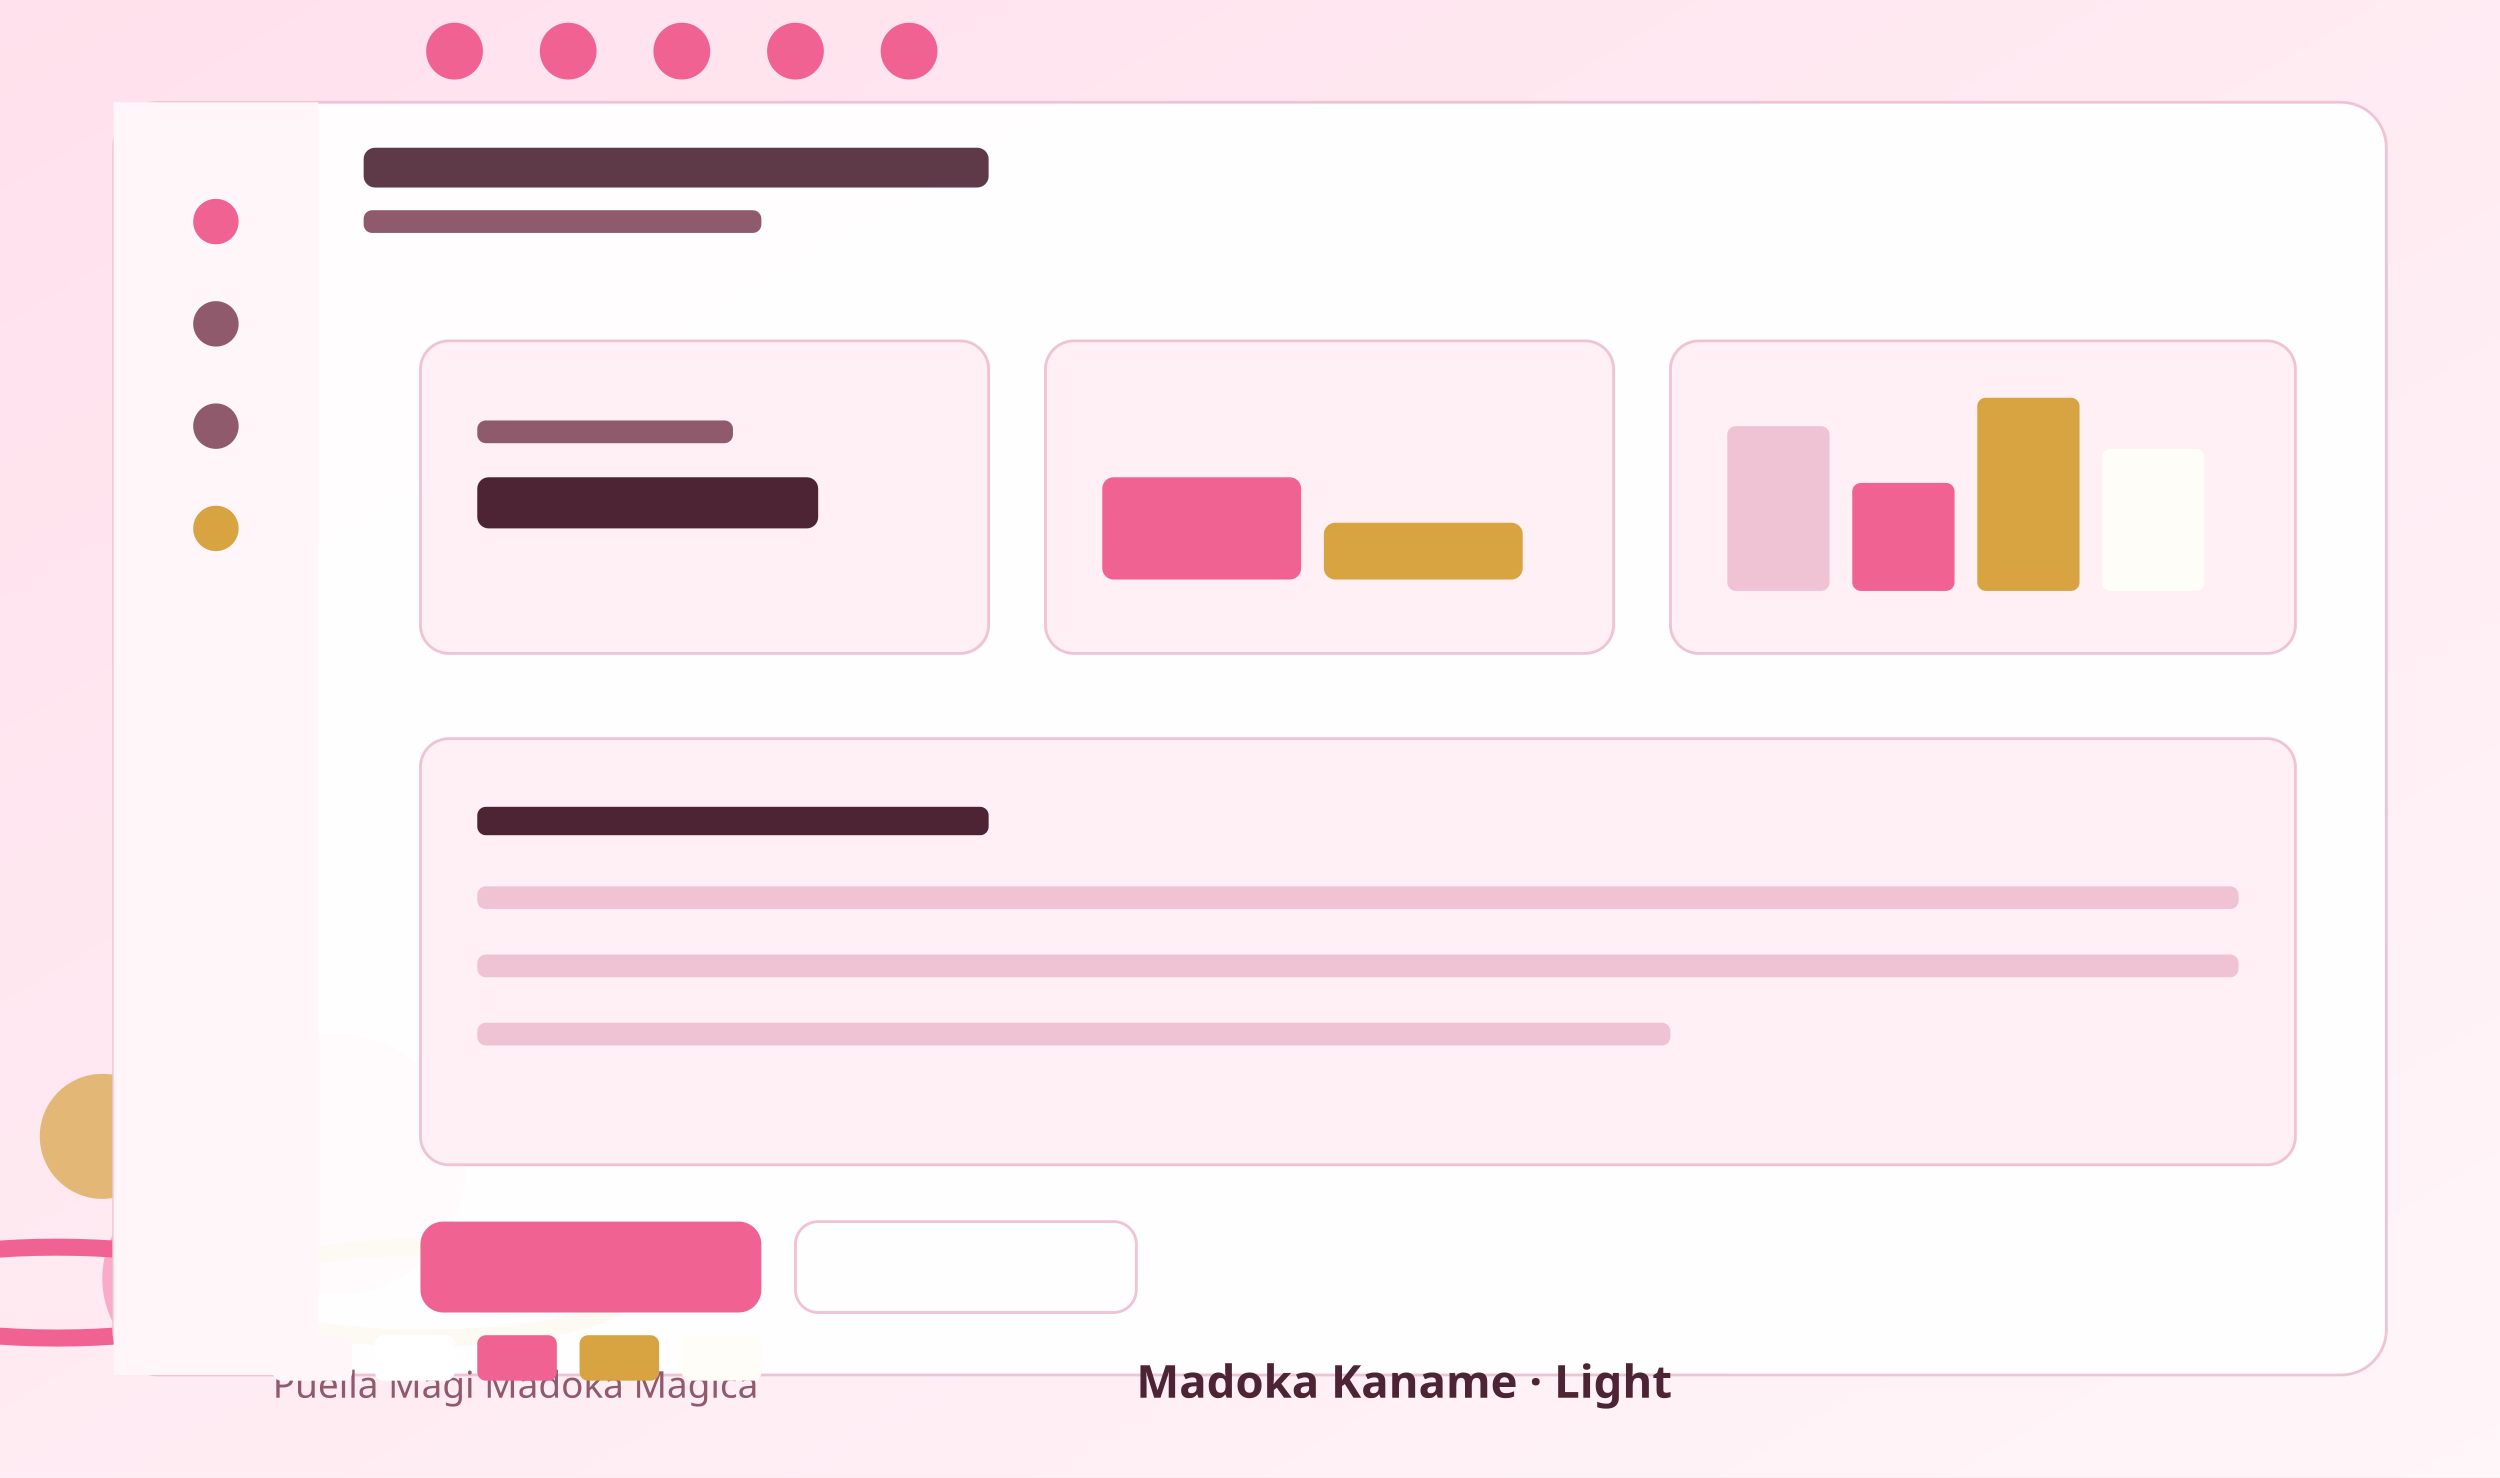
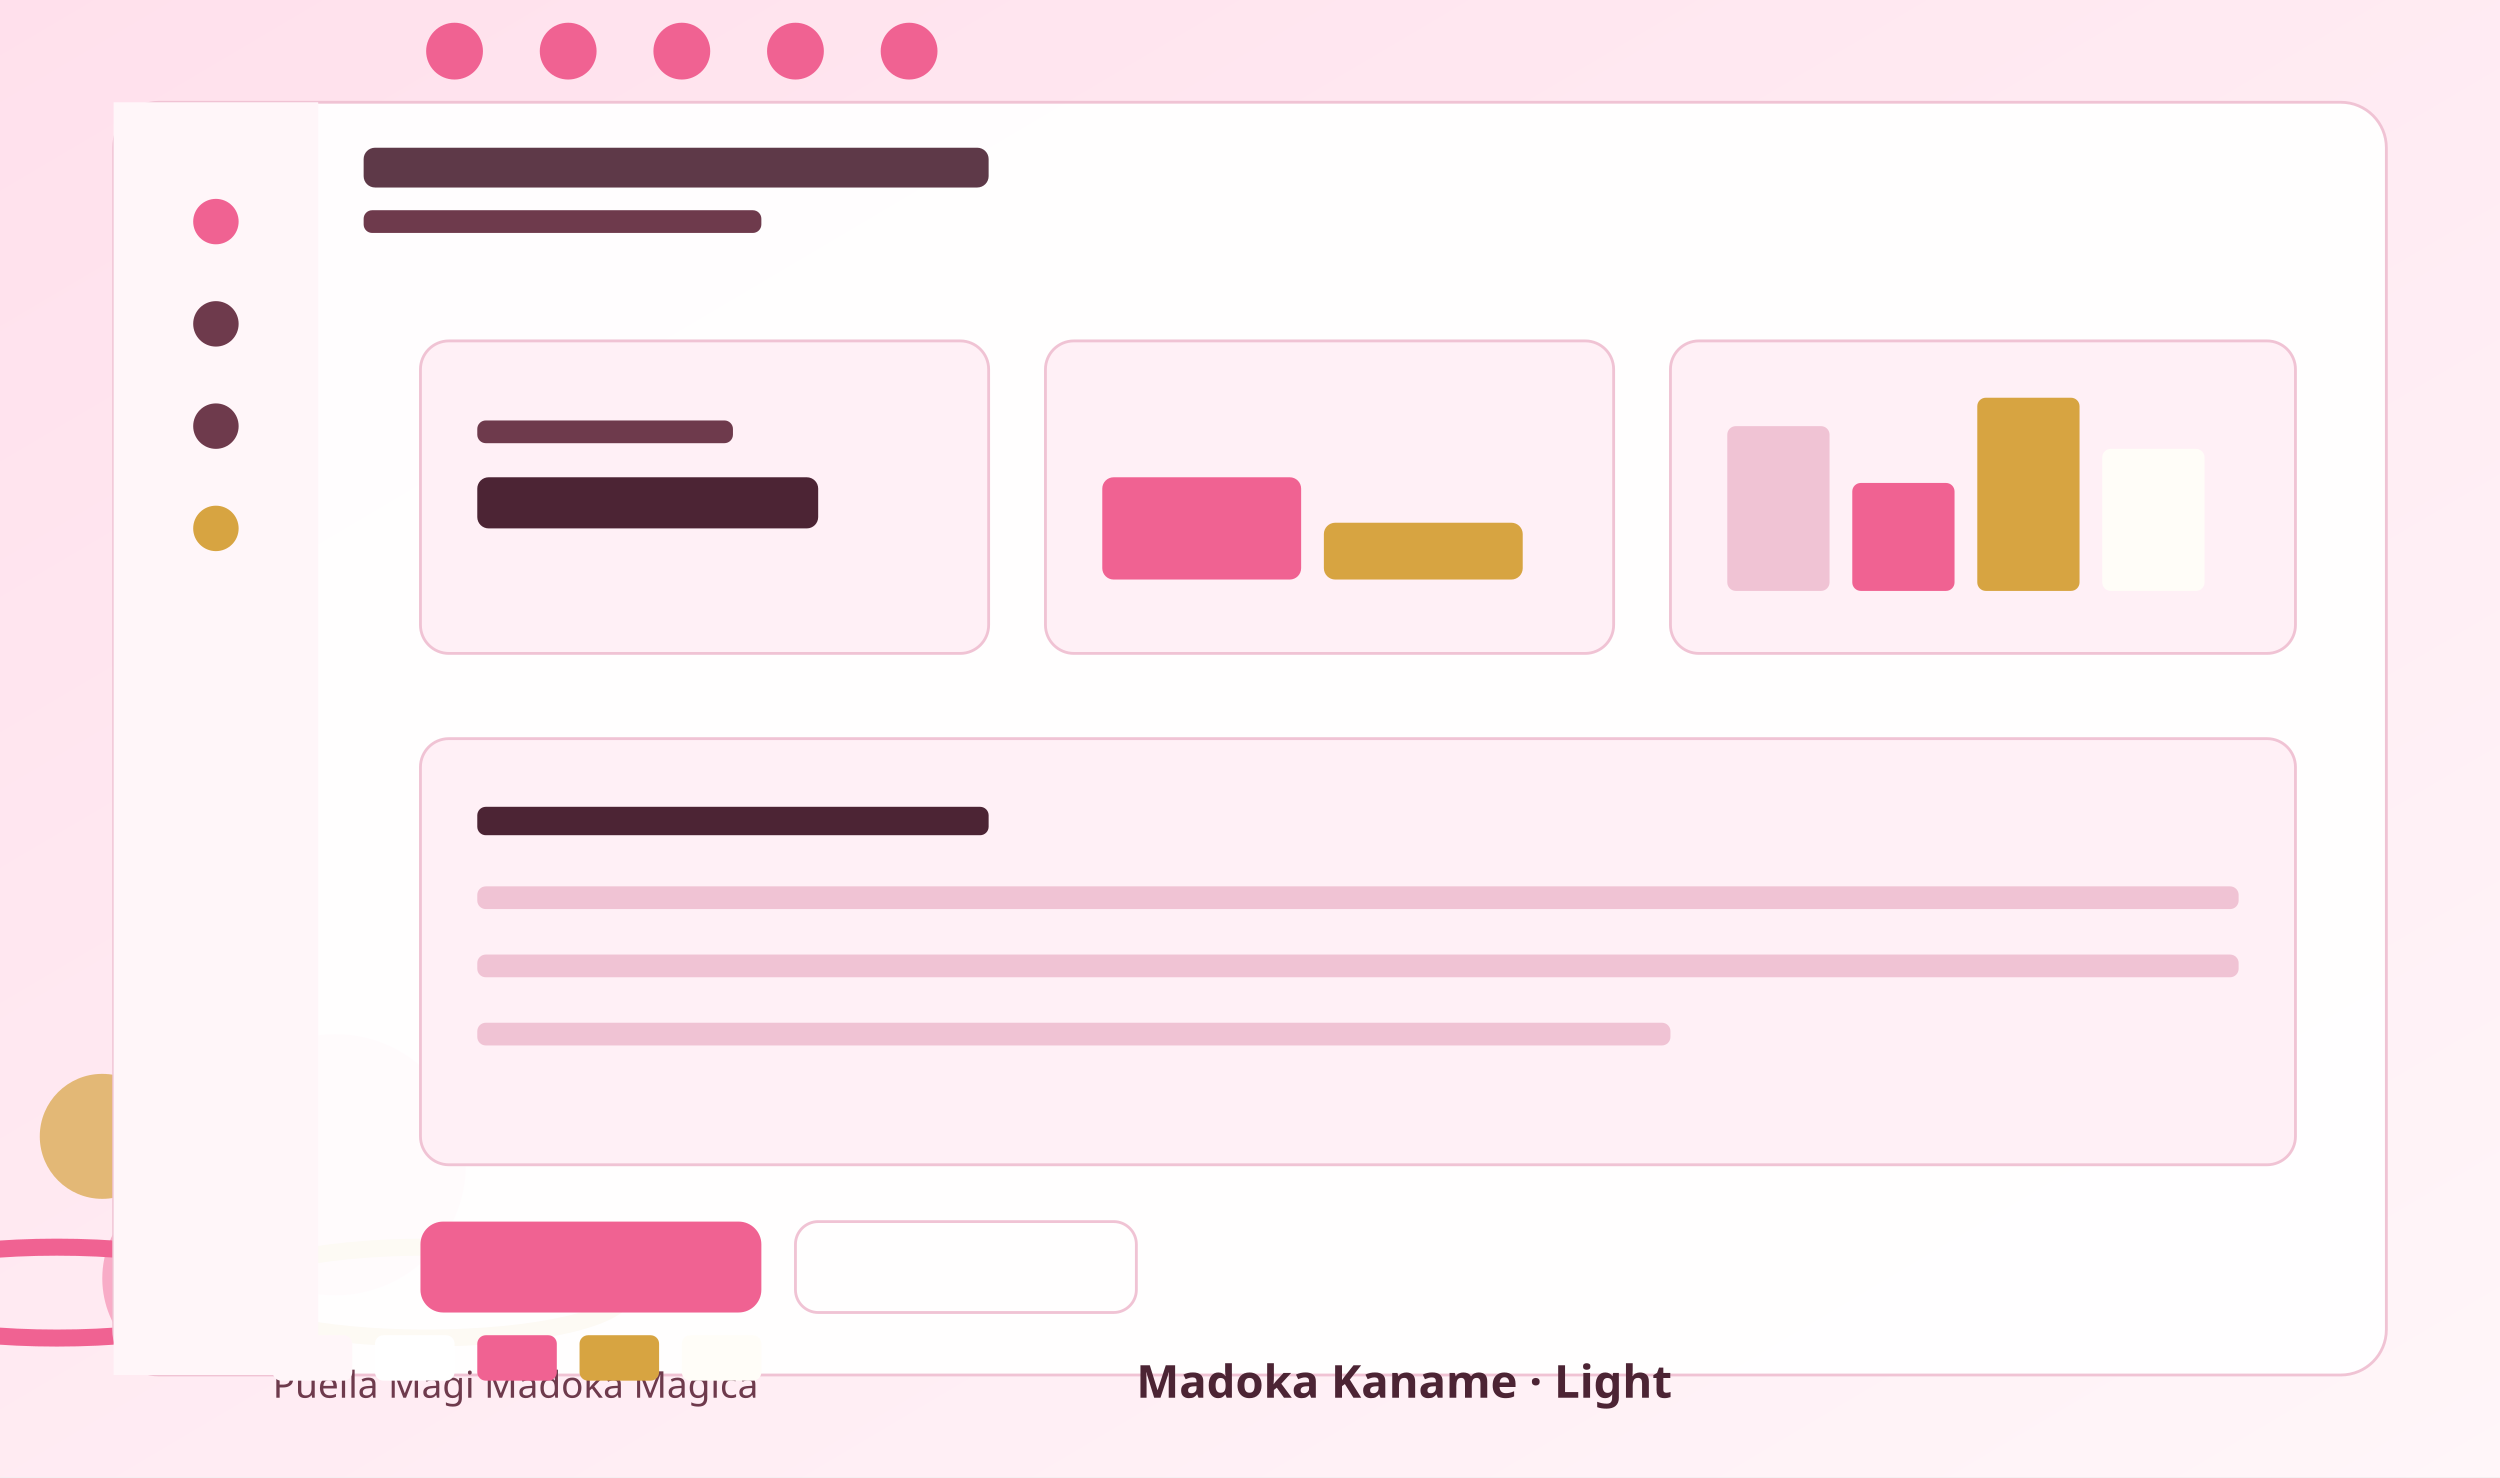
<svg xmlns="http://www.w3.org/2000/svg" width="880" height="520" viewBox="0 0 880 520" role="img" aria-label="Madoka Kaname · Light UniFi theme preview">
  <defs>
    <linearGradient id="bg" x1="0" y1="0" x2="1" y2="1">
      <stop offset="0" stop-color="#FFE0EC" />
      <stop offset="1" stop-color="#FFF6F9" />
    </linearGradient>
  </defs>
  <rect width="880" height="520" fill="url(#bg)" />
  <circle cx="70" cy="450" r="34" fill="#F06292" opacity="0.45" />
  <circle cx="118" cy="410" r="46" fill="#F06292" opacity="0.32" />
  <circle cx="36" cy="400" r="22" fill="#D7A441" opacity="0.7" />
  <ellipse cx="150" cy="455" rx="70" ry="16" fill="none" stroke="#D7A441" stroke-width="6" />
  <ellipse cx="20" cy="455" rx="70" ry="16" fill="none" stroke="#F06292" stroke-width="6" />
  <circle cx="160" cy="18" r="10" fill="#F06292" />
  <circle cx="200" cy="18" r="10" fill="#F06292" />
  <circle cx="240" cy="18" r="10" fill="#F06292" />
  <circle cx="280" cy="18" r="10" fill="#F06292" />
  <circle cx="320" cy="18" r="10" fill="#F06292" />
  <rect x="40" y="36" width="800" height="448" rx="16" fill="#FFFFFF" opacity="0.94" />
  <rect x="40" y="36" width="800" height="448" rx="16" fill="none" stroke="#F0C3D4" />
  <rect x="40" y="36" width="72" height="448" fill="#FFF6F9" />
  <circle cx="76" cy="78" r="8" fill="#F06292" />
-   <circle cx="76" cy="114" r="8" fill="#8E5A6C" />
-   <circle cx="76" cy="150" r="8" fill="#8E5A6C" />
+   <circle cx="76" cy="114" r="8" fill="#6E3A4C" />
+   <circle cx="76" cy="150" r="8" fill="#6E3A4C" />
  <circle cx="76" cy="186" r="8" fill="#D7A441" />
  <rect x="128" y="52" width="220" height="14" rx="4" fill="#4C2434" opacity="0.9" />
-   <rect x="128" y="74" width="140" height="8" rx="3" fill="#8E5A6C" />
+   <rect x="128" y="74" width="140" height="8" rx="3" fill="#6E3A4C" />
  <rect x="148" y="120" width="200" height="110" rx="10" fill="#FFF0F6" stroke="#F0C3D4" />
  <rect x="368" y="120" width="200" height="110" rx="10" fill="#FFF0F6" stroke="#F0C3D4" />
  <rect x="588" y="120" width="220" height="110" rx="10" fill="#FFF0F6" stroke="#F0C3D4" />
-   <rect x="168" y="148" width="90" height="8" rx="3" fill="#8E5A6C" />
+   <rect x="168" y="148" width="90" height="8" rx="3" fill="#6E3A4C" />
  <rect x="168" y="168" width="120" height="18" rx="4" fill="#4C2434" />
  <rect x="388" y="168" width="70" height="36" rx="4" fill="#F06292" />
  <rect x="466" y="184" width="70" height="20" rx="4" fill="#D7A441" />
  <rect x="608" y="150" width="36" height="58" rx="3" fill="#F0C3D4" />
  <rect x="652" y="170" width="36" height="38" rx="3" fill="#F06292" />
  <rect x="696" y="140" width="36" height="68" rx="3" fill="#D7A441" />
  <rect x="740" y="158" width="36" height="50" rx="3" fill="#FFFDF8" />
  <rect x="148" y="260" width="660" height="150" rx="10" fill="#FFF0F6" stroke="#F0C3D4" />
  <rect x="168" y="284" width="180" height="10" rx="3" fill="#4C2434" />
  <rect x="168" y="312" width="620" height="8" rx="3" fill="#F0C3D4" />
  <rect x="168" y="336" width="620" height="8" rx="3" fill="#F0C3D4" />
  <rect x="168" y="360" width="420" height="8" rx="3" fill="#F0C3D4" />
  <rect x="148" y="430" width="120" height="32" rx="8" fill="#F06292" />
  <rect x="280" y="430" width="120" height="32" rx="8" fill="none" stroke="#F0C3D4" />
-   <text x="96" y="492" fill="#8E5A6C" font-family="ui-sans-serif, sans-serif" font-size="13">Puella Magi Madoka Magica</text>
+   <text x="96" y="492" fill="#6E3A4C" font-family="ui-sans-serif, sans-serif" font-size="13">Puella Magi Madoka Magica</text>
  <text x="400" y="492" fill="#4C2434" font-family="ui-sans-serif, sans-serif" font-size="16" font-weight="700">Madoka Kaname · Light</text>
  <rect x="96" y="470" width="28" height="16" rx="3" fill="#FFF6F9" />
  <rect x="132" y="470" width="28" height="16" rx="3" fill="#FFFFFF" />
  <rect x="168" y="470" width="28" height="16" rx="3" fill="#F06292" />
  <rect x="204" y="470" width="28" height="16" rx="3" fill="#D7A441" />
  <rect x="240" y="470" width="28" height="16" rx="3" fill="#FFFDF8" />
</svg>
